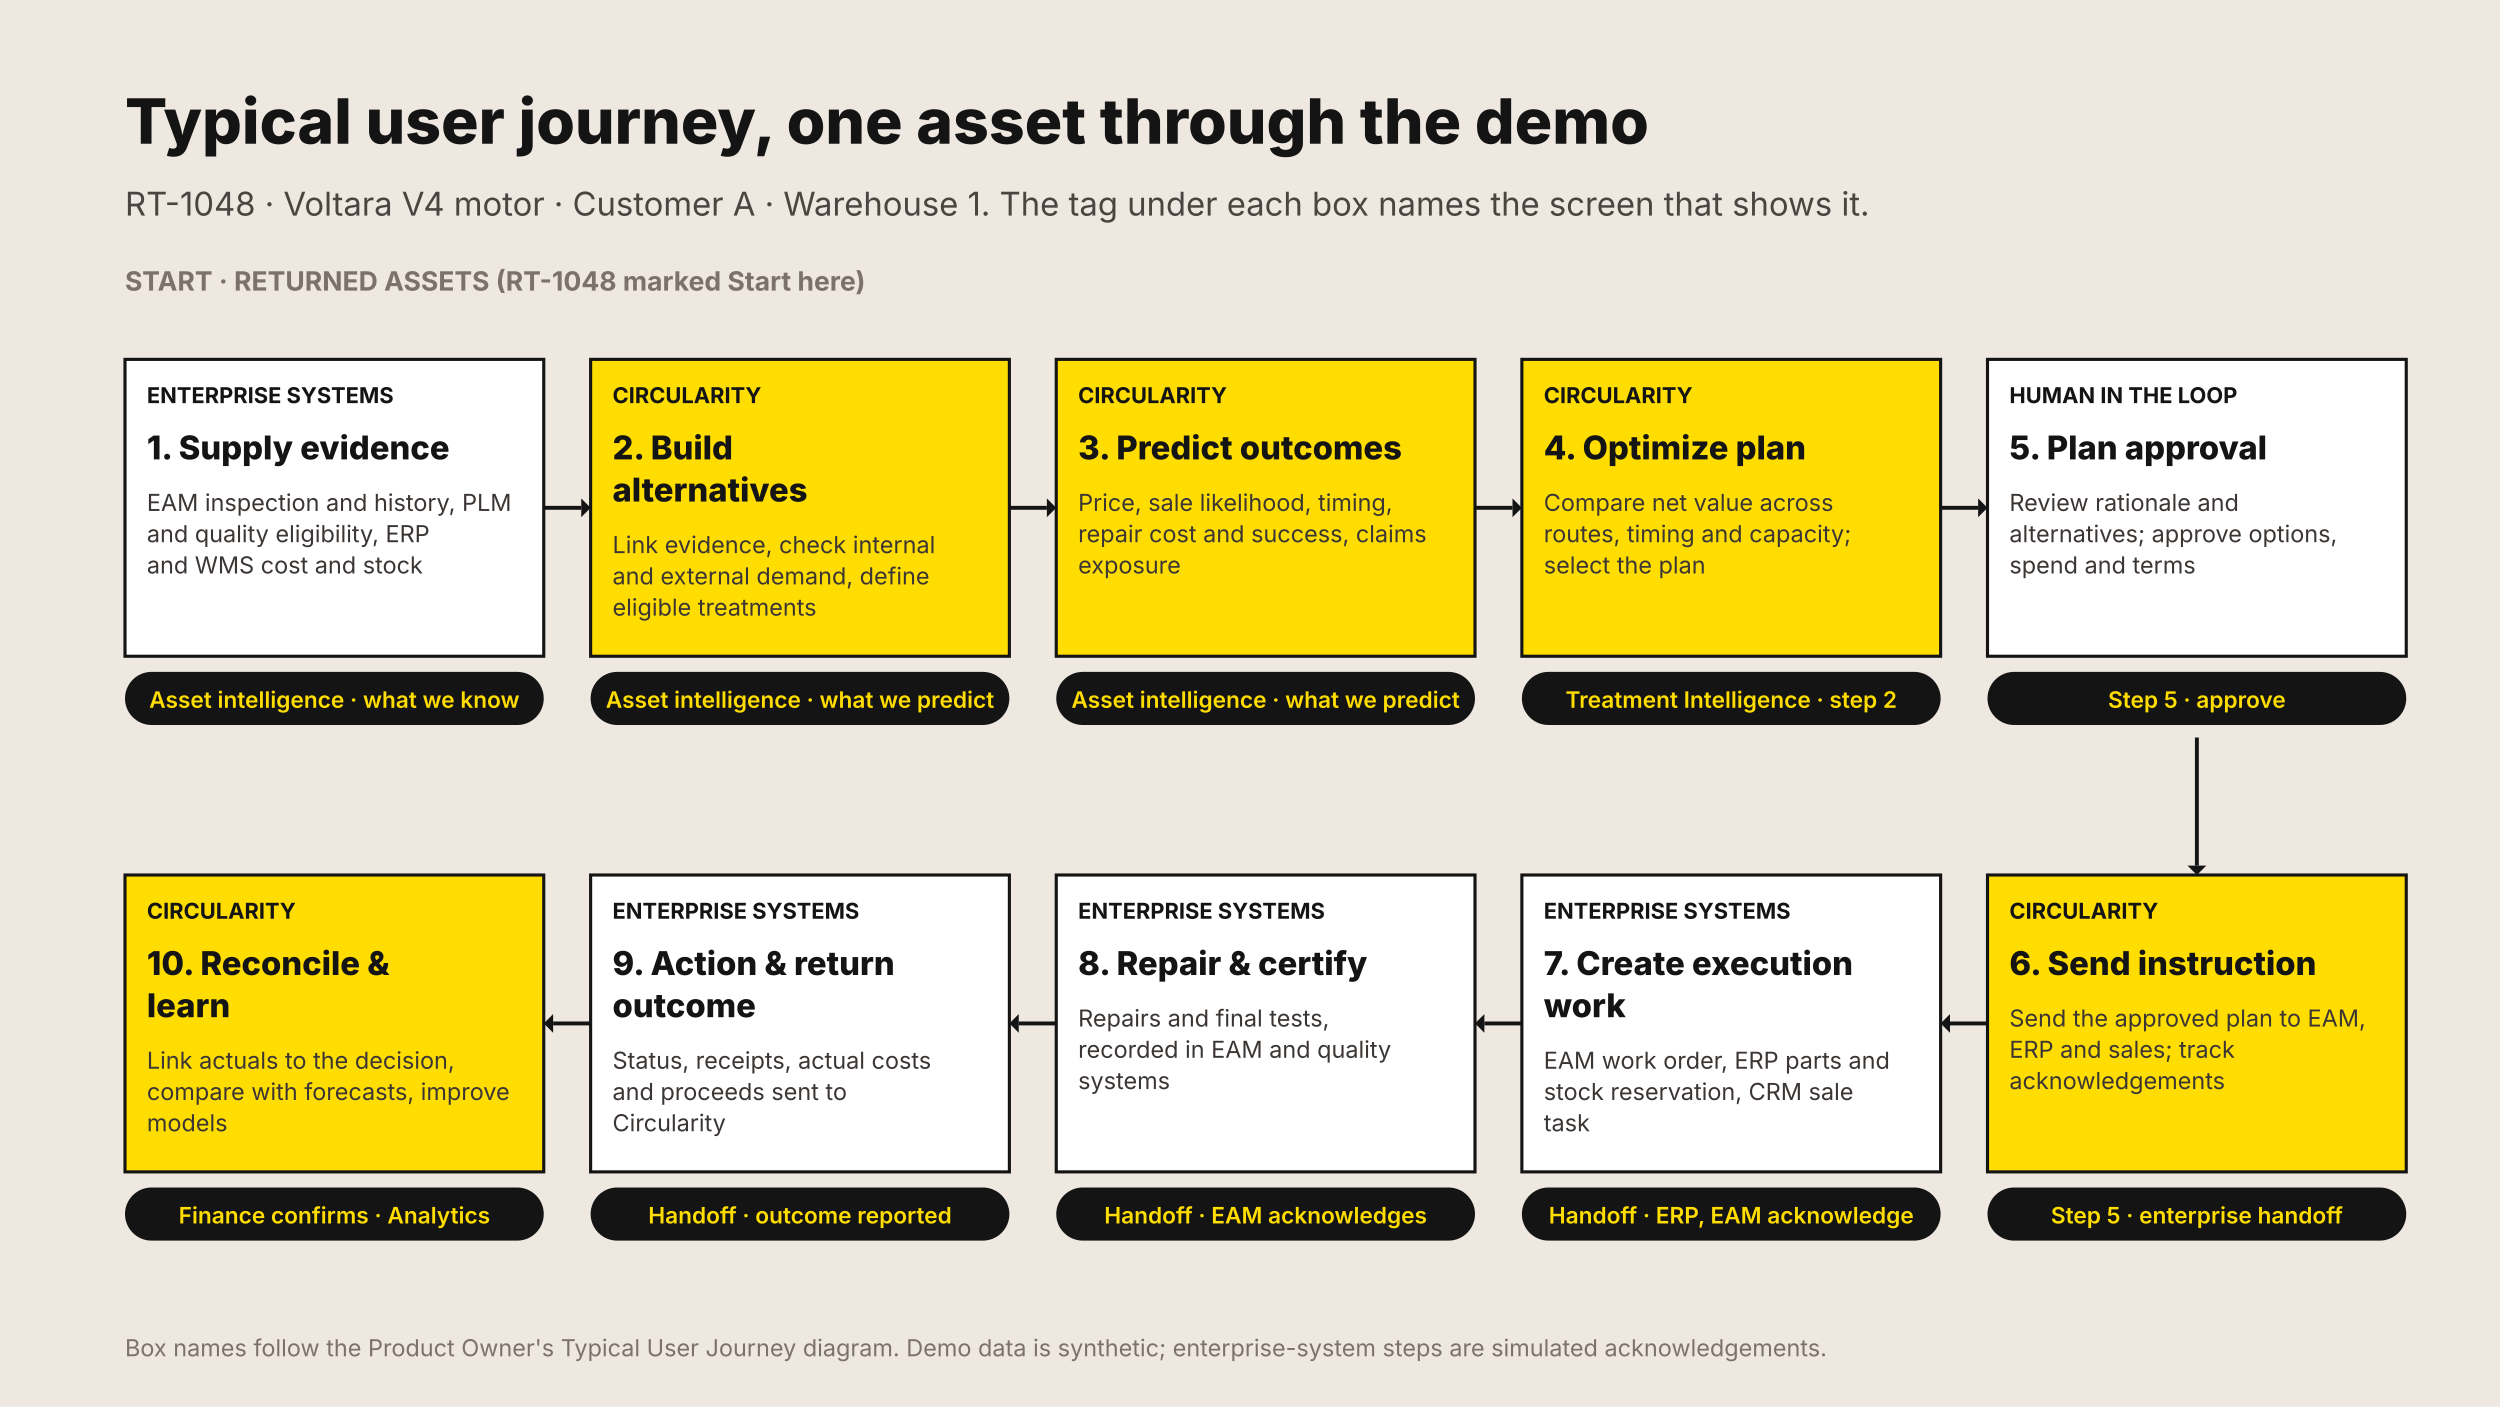
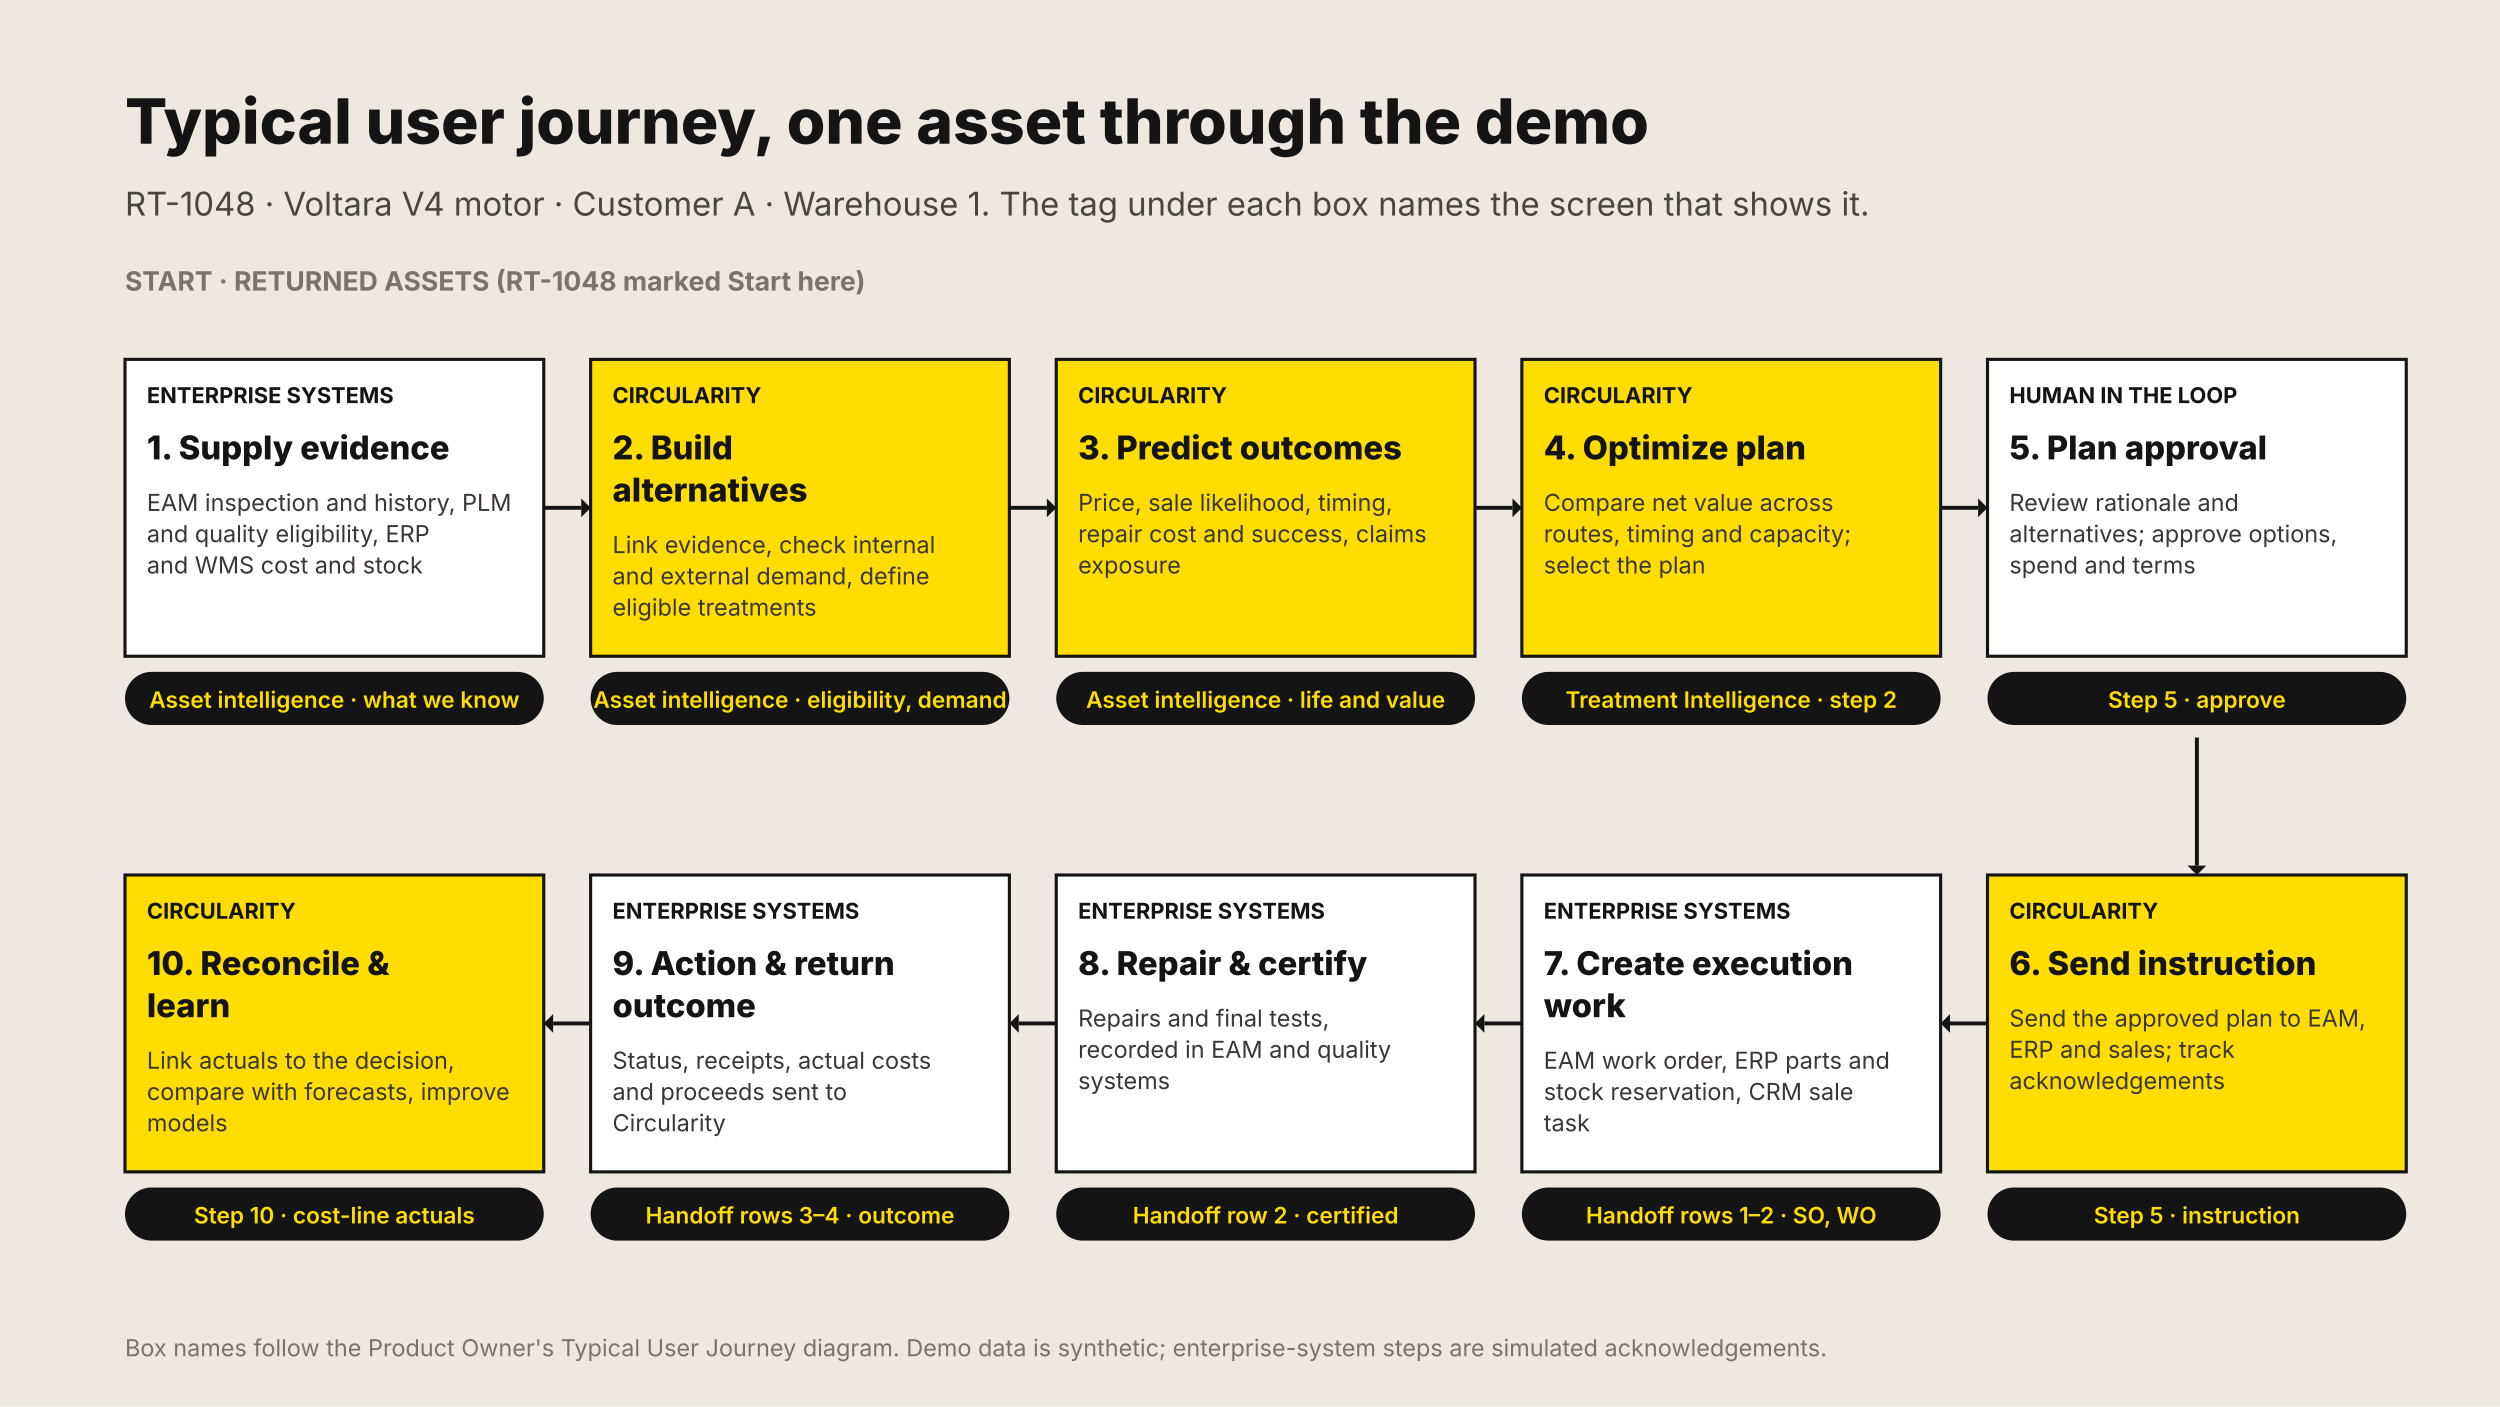
<svg xmlns="http://www.w3.org/2000/svg" viewBox="0 0 1600 900" width="1600" height="900" role="img" aria-labelledby="t d" font-family="'Inter','Segoe UI',system-ui,sans-serif">
  <rect width="1600" height="900" fill="#EEE8E1" />
  <text x="80" y="92" font-size="40" font-weight="800" fill="#141414">Typical user journey, one asset through the demo</text>
  <text x="80" y="138" font-size="21" fill="#4B4541">RT-1048 · Voltara V4 motor · Customer A · Warehouse 1. The tag under each box names the screen that shows it.</text>
  <text x="80" y="186" font-size="17" font-weight="700" fill="#7B726D">START · RETURNED ASSETS (RT-1048 marked Start here)</text>
  <path d="M348 325.0 L372 325.0" stroke="#141414" stroke-width="2.5" fill="none" />
  <path d="M372 319.0 L378 325.0 L372 331.0 Z" fill="#141414" />
  <path d="M646 325.0 L670 325.0" stroke="#141414" stroke-width="2.5" fill="none" />
  <path d="M670 319.0 L676 325.0 L670 331.0 Z" fill="#141414" />
  <path d="M944 325.0 L968 325.0" stroke="#141414" stroke-width="2.5" fill="none" />
  <path d="M968 319.0 L974 325.0 L968 331.0 Z" fill="#141414" />
  <path d="M1242 325.0 L1266 325.0" stroke="#141414" stroke-width="2.5" fill="none" />
  <path d="M1266 319.0 L1272 325.0 L1266 331.0 Z" fill="#141414" />
  <path d="M1272 655.0 L1248 655.0" stroke="#141414" stroke-width="2.5" fill="none" />
  <path d="M1248 649.0 L1242 655.0 L1248 661.0 Z" fill="#141414" />
  <path d="M974 655.0 L950 655.0" stroke="#141414" stroke-width="2.5" fill="none" />
  <path d="M950 649.0 L944 655.0 L950 661.0 Z" fill="#141414" />
  <path d="M676 655.0 L652 655.0" stroke="#141414" stroke-width="2.5" fill="none" />
  <path d="M652 649.0 L646 655.0 L652 661.0 Z" fill="#141414" />
  <path d="M378 655.0 L354 655.0" stroke="#141414" stroke-width="2.5" fill="none" />
  <path d="M354 649.0 L348 655.0 L354 661.0 Z" fill="#141414" />
  <path d="M1406.0 472 L1406.0 554" stroke="#141414" stroke-width="2.5" fill="none" />
  <path d="M1400.0 554 L1406.0 560 L1412.0 554 Z" fill="#141414" />
  <rect x="80" y="230" width="268" height="190" fill="#FFFFFF" stroke="#141414" stroke-width="2" />
  <text x="94" y="258" font-size="14" font-weight="700" fill="#141414">ENTERPRISE SYSTEMS</text>
  <text x="94" y="294" font-size="21" font-weight="800" fill="#141414">1. Supply evidence</text>
  <text x="94" y="327" font-size="15" fill="#3B3633">EAM inspection and history, PLM</text>
  <text x="94" y="347" font-size="15" fill="#3B3633">and quality eligibility, ERP</text>
  <text x="94" y="367" font-size="15" fill="#3B3633">and WMS cost and stock</text>
  <rect x="80" y="430" width="268" height="34" rx="17" fill="#141414" />
  <text x="214.0" y="453" text-anchor="middle" font-size="14.5" font-weight="600" fill="#FFDD00">Asset intelligence · what we know</text>
  <rect x="378" y="230" width="268" height="190" fill="#FFDD00" stroke="#141414" stroke-width="2" />
  <text x="392" y="258" font-size="14" font-weight="700" fill="#141414">CIRCULARITY</text>
  <text x="392" y="294" font-size="21" font-weight="800" fill="#141414">2. Build</text>
  <text x="392" y="321" font-size="21" font-weight="800" fill="#141414">alternatives</text>
  <text x="392" y="354" font-size="15" fill="#3B3633">Link evidence, check internal</text>
  <text x="392" y="374" font-size="15" fill="#3B3633">and external demand, define</text>
  <text x="392" y="394" font-size="15" fill="#3B3633">eligible treatments</text>
  <rect x="378" y="430" width="268" height="34" rx="17" fill="#141414" />
-   <text x="512.0" y="453" text-anchor="middle" font-size="14.5" font-weight="600" fill="#FFDD00">Asset intelligence · what we predict</text>
+   <text x="512.0" y="453" text-anchor="middle" font-size="14.5" font-weight="600" fill="#FFDD00">Asset intelligence · eligibility, demand</text>
  <rect x="676" y="230" width="268" height="190" fill="#FFDD00" stroke="#141414" stroke-width="2" />
  <text x="690" y="258" font-size="14" font-weight="700" fill="#141414">CIRCULARITY</text>
  <text x="690" y="294" font-size="21" font-weight="800" fill="#141414">3. Predict outcomes</text>
  <text x="690" y="327" font-size="15" fill="#3B3633">Price, sale likelihood, timing,</text>
  <text x="690" y="347" font-size="15" fill="#3B3633">repair cost and success, claims</text>
  <text x="690" y="367" font-size="15" fill="#3B3633">exposure</text>
  <rect x="676" y="430" width="268" height="34" rx="17" fill="#141414" />
-   <text x="810.0" y="453" text-anchor="middle" font-size="14.5" font-weight="600" fill="#FFDD00">Asset intelligence · what we predict</text>
+   <text x="810.0" y="453" text-anchor="middle" font-size="14.5" font-weight="600" fill="#FFDD00">Asset intelligence · life and value</text>
  <rect x="974" y="230" width="268" height="190" fill="#FFDD00" stroke="#141414" stroke-width="2" />
  <text x="988" y="258" font-size="14" font-weight="700" fill="#141414">CIRCULARITY</text>
  <text x="988" y="294" font-size="21" font-weight="800" fill="#141414">4. Optimize plan</text>
  <text x="988" y="327" font-size="15" fill="#3B3633">Compare net value across</text>
  <text x="988" y="347" font-size="15" fill="#3B3633">routes, timing and capacity;</text>
  <text x="988" y="367" font-size="15" fill="#3B3633">select the plan</text>
  <rect x="974" y="430" width="268" height="34" rx="17" fill="#141414" />
  <text x="1108.0" y="453" text-anchor="middle" font-size="14.5" font-weight="600" fill="#FFDD00">Treatment Intelligence · step 2</text>
  <rect x="1272" y="230" width="268" height="190" fill="#FFFFFF" stroke="#141414" stroke-width="2" />
  <text x="1286" y="258" font-size="14" font-weight="700" fill="#141414">HUMAN IN THE LOOP</text>
  <text x="1286" y="294" font-size="21" font-weight="800" fill="#141414">5. Plan approval</text>
  <text x="1286" y="327" font-size="15" fill="#3B3633">Review rationale and</text>
  <text x="1286" y="347" font-size="15" fill="#3B3633">alternatives; approve options,</text>
  <text x="1286" y="367" font-size="15" fill="#3B3633">spend and terms</text>
  <rect x="1272" y="430" width="268" height="34" rx="17" fill="#141414" />
  <text x="1406.0" y="453" text-anchor="middle" font-size="14.5" font-weight="600" fill="#FFDD00">Step 5 · approve</text>
  <rect x="1272" y="560" width="268" height="190" fill="#FFDD00" stroke="#141414" stroke-width="2" />
  <text x="1286" y="588" font-size="14" font-weight="700" fill="#141414">CIRCULARITY</text>
  <text x="1286" y="624" font-size="21" font-weight="800" fill="#141414">6. Send instruction</text>
  <text x="1286" y="657" font-size="15" fill="#3B3633">Send the approved plan to EAM,</text>
  <text x="1286" y="677" font-size="15" fill="#3B3633">ERP and sales; track</text>
  <text x="1286" y="697" font-size="15" fill="#3B3633">acknowledgements</text>
  <rect x="1272" y="760" width="268" height="34" rx="17" fill="#141414" />
-   <text x="1406.0" y="783" text-anchor="middle" font-size="14.5" font-weight="600" fill="#FFDD00">Step 5 · enterprise handoff</text>
+   <text x="1406.0" y="783" text-anchor="middle" font-size="14.5" font-weight="600" fill="#FFDD00">Step 5 · instruction</text>
  <rect x="974" y="560" width="268" height="190" fill="#FFFFFF" stroke="#141414" stroke-width="2" />
  <text x="988" y="588" font-size="14" font-weight="700" fill="#141414">ENTERPRISE SYSTEMS</text>
  <text x="988" y="624" font-size="21" font-weight="800" fill="#141414">7. Create execution</text>
  <text x="988" y="651" font-size="21" font-weight="800" fill="#141414">work</text>
  <text x="988" y="684" font-size="15" fill="#3B3633">EAM work order, ERP parts and</text>
  <text x="988" y="704" font-size="15" fill="#3B3633">stock reservation, CRM sale</text>
  <text x="988" y="724" font-size="15" fill="#3B3633">task</text>
  <rect x="974" y="760" width="268" height="34" rx="17" fill="#141414" />
-   <text x="1108.0" y="783" text-anchor="middle" font-size="14.5" font-weight="600" fill="#FFDD00">Handoff · ERP, EAM acknowledge</text>
+   <text x="1108.0" y="783" text-anchor="middle" font-size="14.5" font-weight="600" fill="#FFDD00">Handoff rows 1–2 · SO, WO</text>
  <rect x="676" y="560" width="268" height="190" fill="#FFFFFF" stroke="#141414" stroke-width="2" />
  <text x="690" y="588" font-size="14" font-weight="700" fill="#141414">ENTERPRISE SYSTEMS</text>
  <text x="690" y="624" font-size="21" font-weight="800" fill="#141414">8. Repair &amp; certify</text>
  <text x="690" y="657" font-size="15" fill="#3B3633">Repairs and final tests,</text>
  <text x="690" y="677" font-size="15" fill="#3B3633">recorded in EAM and quality</text>
  <text x="690" y="697" font-size="15" fill="#3B3633">systems</text>
  <rect x="676" y="760" width="268" height="34" rx="17" fill="#141414" />
-   <text x="810.0" y="783" text-anchor="middle" font-size="14.5" font-weight="600" fill="#FFDD00">Handoff · EAM acknowledges</text>
+   <text x="810.0" y="783" text-anchor="middle" font-size="14.5" font-weight="600" fill="#FFDD00">Handoff row 2 · certified</text>
  <rect x="378" y="560" width="268" height="190" fill="#FFFFFF" stroke="#141414" stroke-width="2" />
  <text x="392" y="588" font-size="14" font-weight="700" fill="#141414">ENTERPRISE SYSTEMS</text>
  <text x="392" y="624" font-size="21" font-weight="800" fill="#141414">9. Action &amp; return</text>
  <text x="392" y="651" font-size="21" font-weight="800" fill="#141414">outcome</text>
  <text x="392" y="684" font-size="15" fill="#3B3633">Status, receipts, actual costs</text>
  <text x="392" y="704" font-size="15" fill="#3B3633">and proceeds sent to</text>
  <text x="392" y="724" font-size="15" fill="#3B3633">Circularity</text>
  <rect x="378" y="760" width="268" height="34" rx="17" fill="#141414" />
-   <text x="512.0" y="783" text-anchor="middle" font-size="14.5" font-weight="600" fill="#FFDD00">Handoff · outcome reported</text>
+   <text x="512.0" y="783" text-anchor="middle" font-size="14.5" font-weight="600" fill="#FFDD00">Handoff rows 3–4 · outcome</text>
  <rect x="80" y="560" width="268" height="190" fill="#FFDD00" stroke="#141414" stroke-width="2" />
  <text x="94" y="588" font-size="14" font-weight="700" fill="#141414">CIRCULARITY</text>
  <text x="94" y="624" font-size="21" font-weight="800" fill="#141414">10. Reconcile &amp;</text>
  <text x="94" y="651" font-size="21" font-weight="800" fill="#141414">learn</text>
  <text x="94" y="684" font-size="15" fill="#3B3633">Link actuals to the decision,</text>
  <text x="94" y="704" font-size="15" fill="#3B3633">compare with forecasts, improve</text>
  <text x="94" y="724" font-size="15" fill="#3B3633">models</text>
  <rect x="80" y="760" width="268" height="34" rx="17" fill="#141414" />
-   <text x="214.0" y="783" text-anchor="middle" font-size="14.5" font-weight="600" fill="#FFDD00">Finance confirms · Analytics</text>
+   <text x="214.0" y="783" text-anchor="middle" font-size="14.5" font-weight="600" fill="#FFDD00">Step 10 · cost-line actuals</text>
  <text x="80" y="868" font-size="15" fill="#7B726D">Box names follow the Product Owner's Typical User Journey diagram. Demo data is synthetic; enterprise-system steps are simulated acknowledgements.</text>
</svg>
